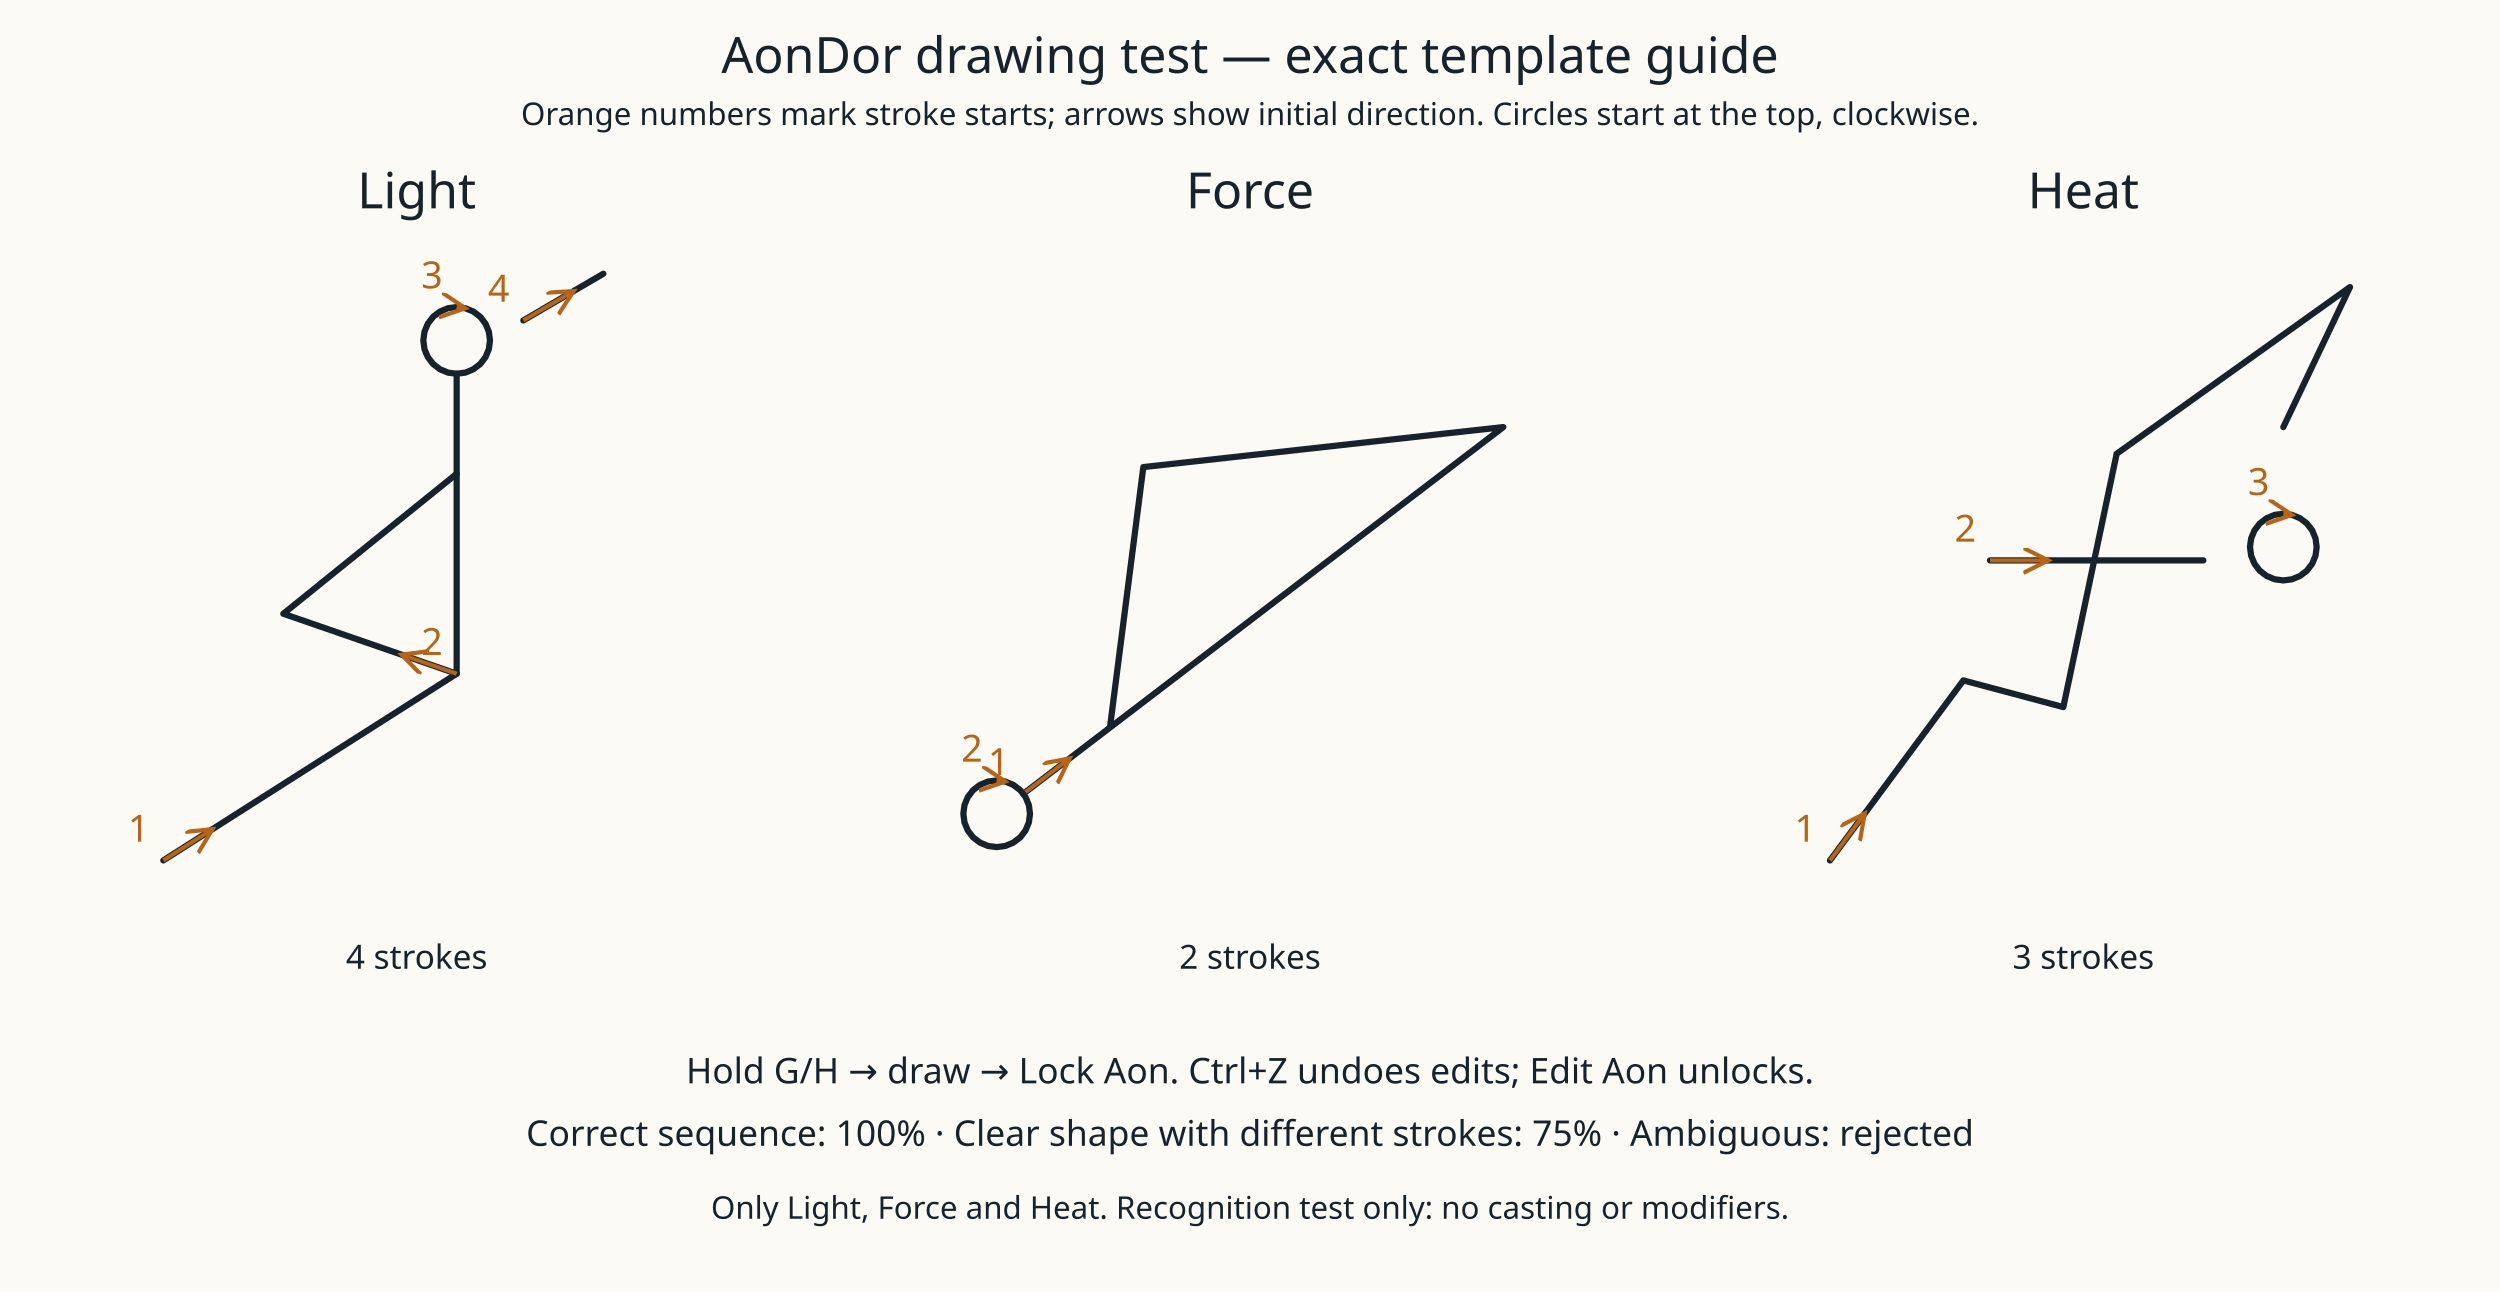
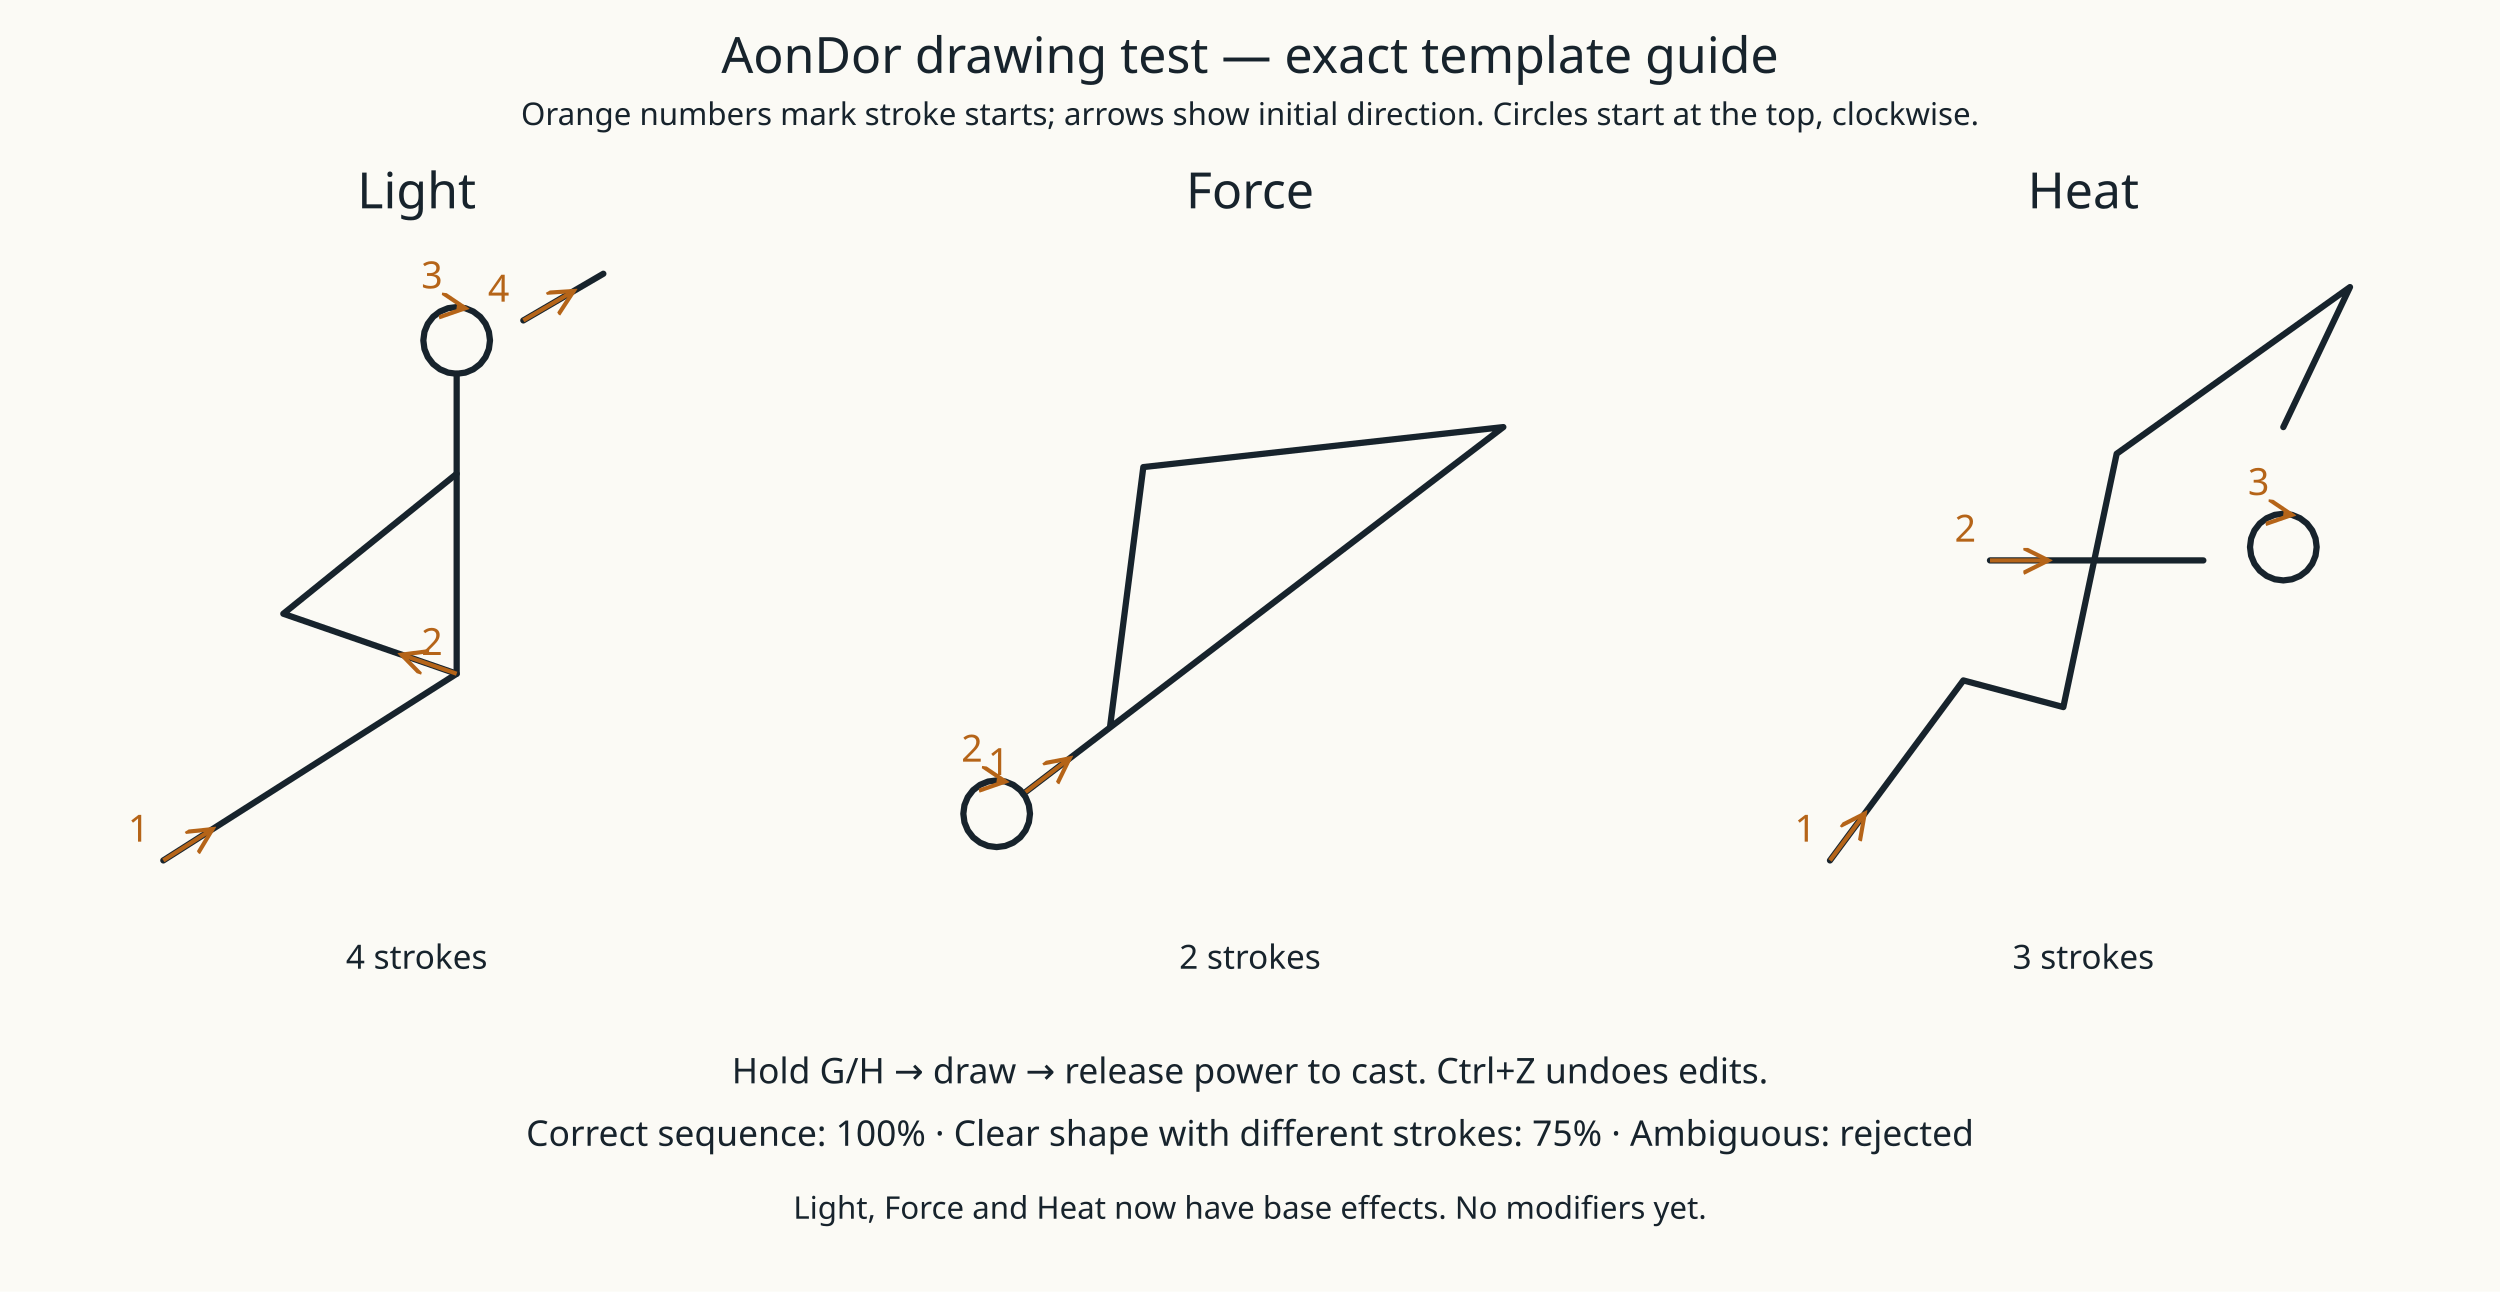
<svg xmlns="http://www.w3.org/2000/svg" width="1200" height="620" viewBox="0 0 1200 620">
  <defs>
    <marker id="arrow" markerWidth="7" markerHeight="7" refX="6" refY="3" orient="auto">
      <path d="M0,0 L6,3 L0,6" fill="none" stroke="#b56418" />
    </marker>
  </defs>
  <rect width="1200" height="620" fill="#fbfaf5" />
  <g font-family="sans-serif" fill="#17232c">
    <text x="600" y="35" font-size="24" text-anchor="middle">AonDor drawing test — exact template guide</text>
    <text x="600" y="60" font-size="15" text-anchor="middle">Orange numbers mark stroke starts; arrows show initial direction. Circles start at the top, clockwise.</text>
    <text x="200" y="100" font-size="24" text-anchor="middle">Light</text>
    <polyline points="78.40,413.00 219.20,323.40 219.20,179.40" fill="none" stroke="#17232c" stroke-width="3" stroke-linejoin="round" stroke-linecap="round" />
    <text x="61.40" y="404.00" font-size="18" fill="#b56418">1</text>
    <path d="M78.40,413.00 l23.62,-15.03" stroke="#b56418" stroke-width="2" marker-end="url(#arrow)" />
    <polyline points="219.20,323.40 136.00,294.60 219.20,227.40" fill="none" stroke="#17232c" stroke-width="3" stroke-linejoin="round" stroke-linecap="round" />
    <text x="202.20" y="314.40" font-size="18" fill="#b56418">2</text>
    <path d="M219.20,323.40 l-26.46,-9.16" stroke="#b56418" stroke-width="2" marker-end="url(#arrow)" />
    <polyline points="219.20,147.40 223.34,147.94 227.20,149.54 230.52,152.08 233.06,155.40 234.66,159.26 235.20,163.40 234.66,167.54 233.06,171.40 230.52,174.72 227.20,177.26 223.34,178.86 219.20,179.40 215.06,178.86 211.20,177.26 207.88,174.72 205.34,171.40 203.74,167.54 203.20,163.40 203.74,159.26 205.34,155.40 207.88,152.08 211.20,149.54 215.06,147.94 219.20,147.40" fill="none" stroke="#17232c" stroke-width="3" stroke-linejoin="round" stroke-linecap="round" />
    <text x="202.20" y="138.40" font-size="18" fill="#b56418">3</text>
    <path d="M219.20,147.40 l4.14,0.54" stroke="#b56418" stroke-width="2" marker-end="url(#arrow)" />
    <polyline points="251.20,153.80 289.60,131.40" fill="none" stroke="#17232c" stroke-width="3" stroke-linejoin="round" stroke-linecap="round" />
    <text x="234.20" y="144.80" font-size="18" fill="#b56418">4</text>
    <path d="M251.20,153.80 l24.19,-14.11" stroke="#b56418" stroke-width="2" marker-end="url(#arrow)" />
    <text x="200" y="465" text-anchor="middle" font-size="16">4 strokes</text>
    <text x="600" y="100" font-size="24" text-anchor="middle">Force</text>
    <polyline points="491.20,381.00 721.60,205.00 548.80,224.20 532.80,349.00" fill="none" stroke="#17232c" stroke-width="3" stroke-linejoin="round" stroke-linecap="round" />
    <text x="474.20" y="372.00" font-size="18" fill="#b56418">1</text>
    <path d="M491.20,381.00 l22.25,-17.00" stroke="#b56418" stroke-width="2" marker-end="url(#arrow)" />
    <polyline points="478.40,374.60 482.54,375.14 486.40,376.74 489.72,379.28 492.26,382.60 493.86,386.46 494.40,390.60 493.86,394.74 492.26,398.60 489.72,401.92 486.40,404.46 482.54,406.06 478.40,406.60 474.26,406.06 470.40,404.46 467.08,401.92 464.54,398.60 462.94,394.74 462.40,390.60 462.94,386.46 464.54,382.60 467.08,379.28 470.40,376.74 474.26,375.14 478.40,374.60" fill="none" stroke="#17232c" stroke-width="3" stroke-linejoin="round" stroke-linecap="round" />
    <text x="461.40" y="365.60" font-size="18" fill="#b56418">2</text>
    <path d="M478.40,374.60 l4.14,0.54" stroke="#b56418" stroke-width="2" marker-end="url(#arrow)" />
    <text x="600" y="465" text-anchor="middle" font-size="16">2 strokes</text>
    <text x="1000" y="100" font-size="24" text-anchor="middle">Heat</text>
    <polyline points="878.40,413.00 942.40,326.60 990.40,339.40 1016.00,217.80 1128.00,137.80 1096.00,205.00" fill="none" stroke="#17232c" stroke-width="3" stroke-linejoin="round" stroke-linecap="round" />
    <text x="861.40" y="404.00" font-size="18" fill="#b56418">1</text>
    <path d="M878.40,413.00 l16.67,-22.50" stroke="#b56418" stroke-width="2" marker-end="url(#arrow)" />
    <polyline points="955.20,269.00 1057.60,269.00" fill="none" stroke="#17232c" stroke-width="3" stroke-linejoin="round" stroke-linecap="round" />
    <text x="938.20" y="260.00" font-size="18" fill="#b56418">2</text>
    <path d="M955.20,269.00 l28.00,0.00" stroke="#b56418" stroke-width="2" marker-end="url(#arrow)" />
    <polyline points="1096.00,246.60 1100.14,247.14 1104.00,248.74 1107.32,251.28 1109.86,254.60 1111.46,258.46 1112.00,262.60 1111.46,266.74 1109.86,270.60 1107.32,273.92 1104.00,276.46 1100.14,278.06 1096.00,278.60 1091.86,278.06 1088.00,276.46 1084.68,273.92 1082.14,270.60 1080.54,266.74 1080.00,262.60 1080.54,258.46 1082.14,254.60 1084.68,251.28 1088.00,248.74 1091.86,247.14 1096.00,246.60" fill="none" stroke="#17232c" stroke-width="3" stroke-linejoin="round" stroke-linecap="round" />
    <text x="1079.00" y="237.60" font-size="18" fill="#b56418">3</text>
    <path d="M1096.00,246.60 l4.14,0.54" stroke="#b56418" stroke-width="2" marker-end="url(#arrow)" />
    <text x="1000" y="465" text-anchor="middle" font-size="16">3 strokes</text>
-     <text x="600" y="520" font-size="17" text-anchor="middle">Hold G/H → draw → Lock Aon. Ctrl+Z undoes edits; Edit Aon unlocks.</text>
+     <text x="600" y="520" font-size="17" text-anchor="middle">Hold G/H → draw → release power to cast. Ctrl+Z undoes edits.</text>
    <text x="600" y="550" font-size="17" text-anchor="middle">Correct sequence: 100% · Clear shape with different strokes: 75% · Ambiguous: rejected</text>
-     <text x="600" y="585" font-size="15" text-anchor="middle">Only Light, Force and Heat. Recognition test only: no casting or modifiers.</text>
+     <text x="600" y="585" font-size="15" text-anchor="middle">Light, Force and Heat now have base effects. No modifiers yet.</text>
  </g>
</svg>
